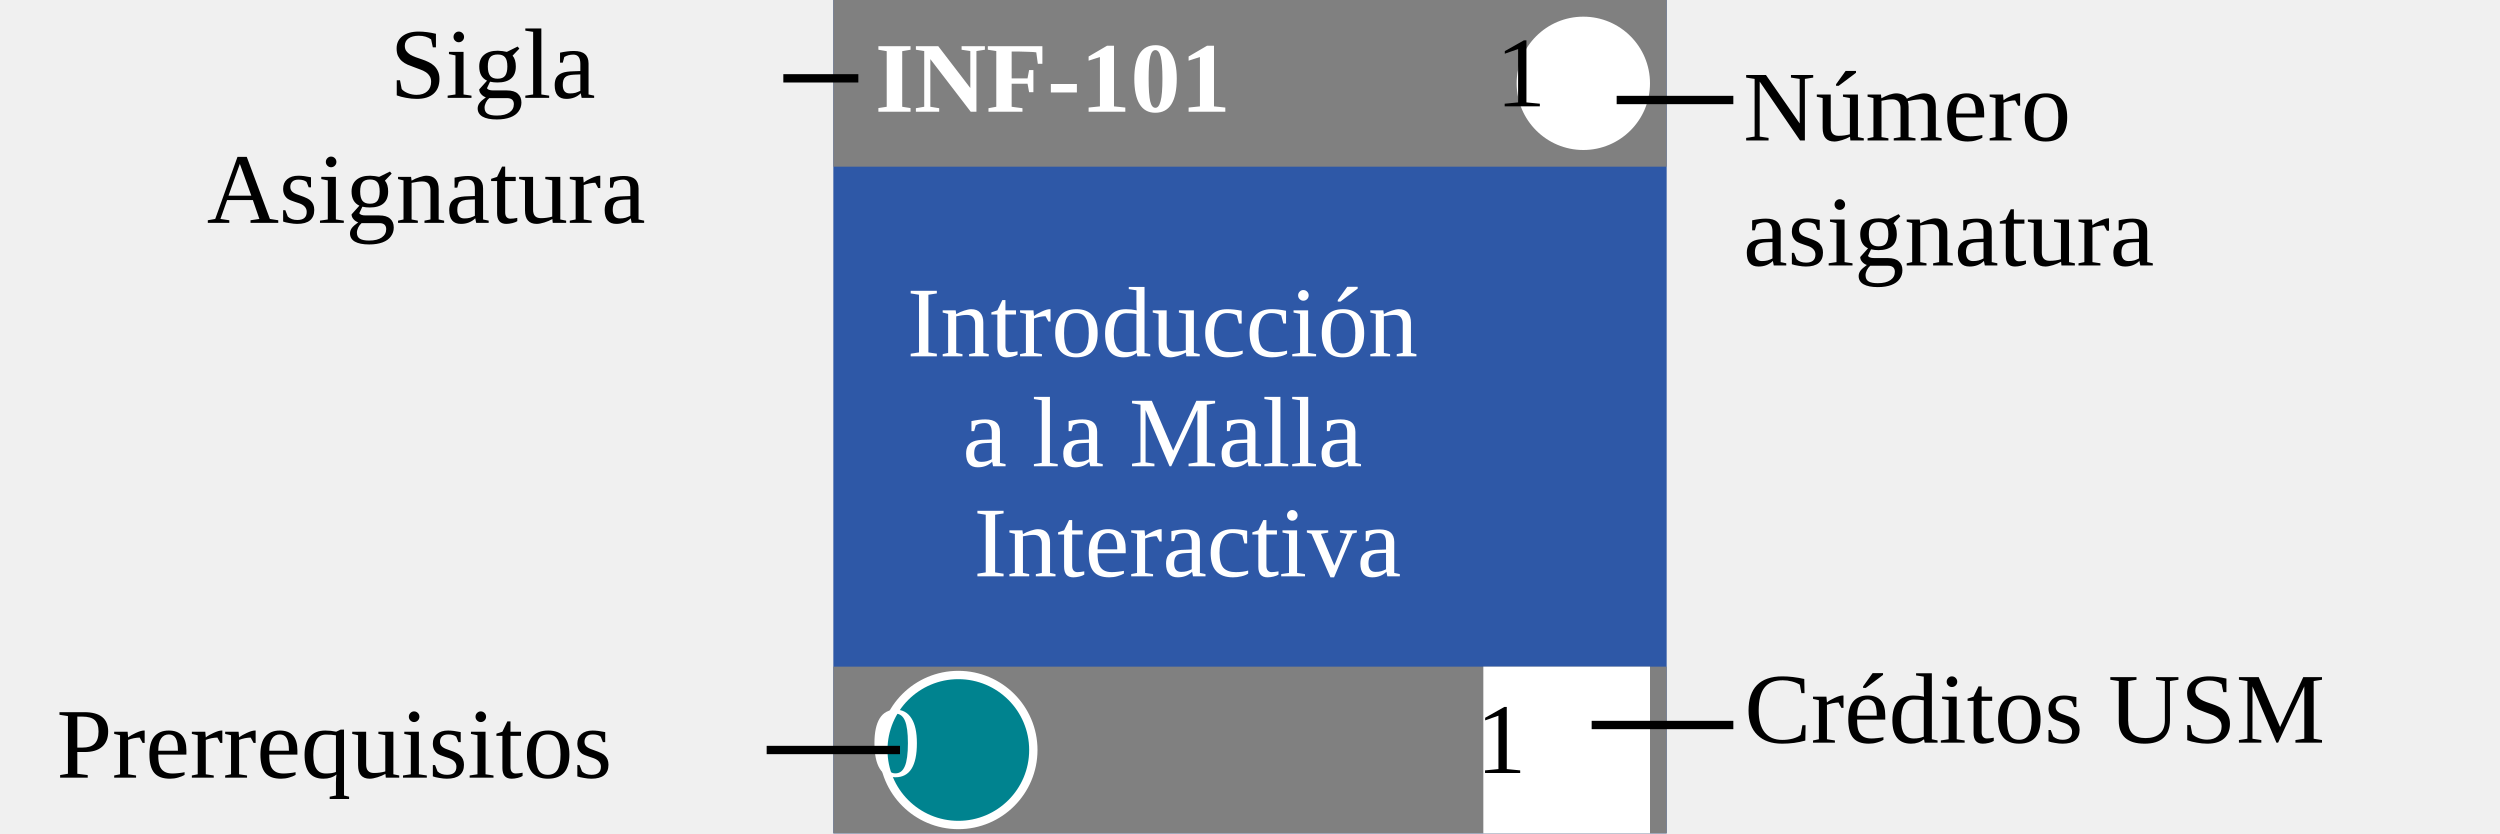
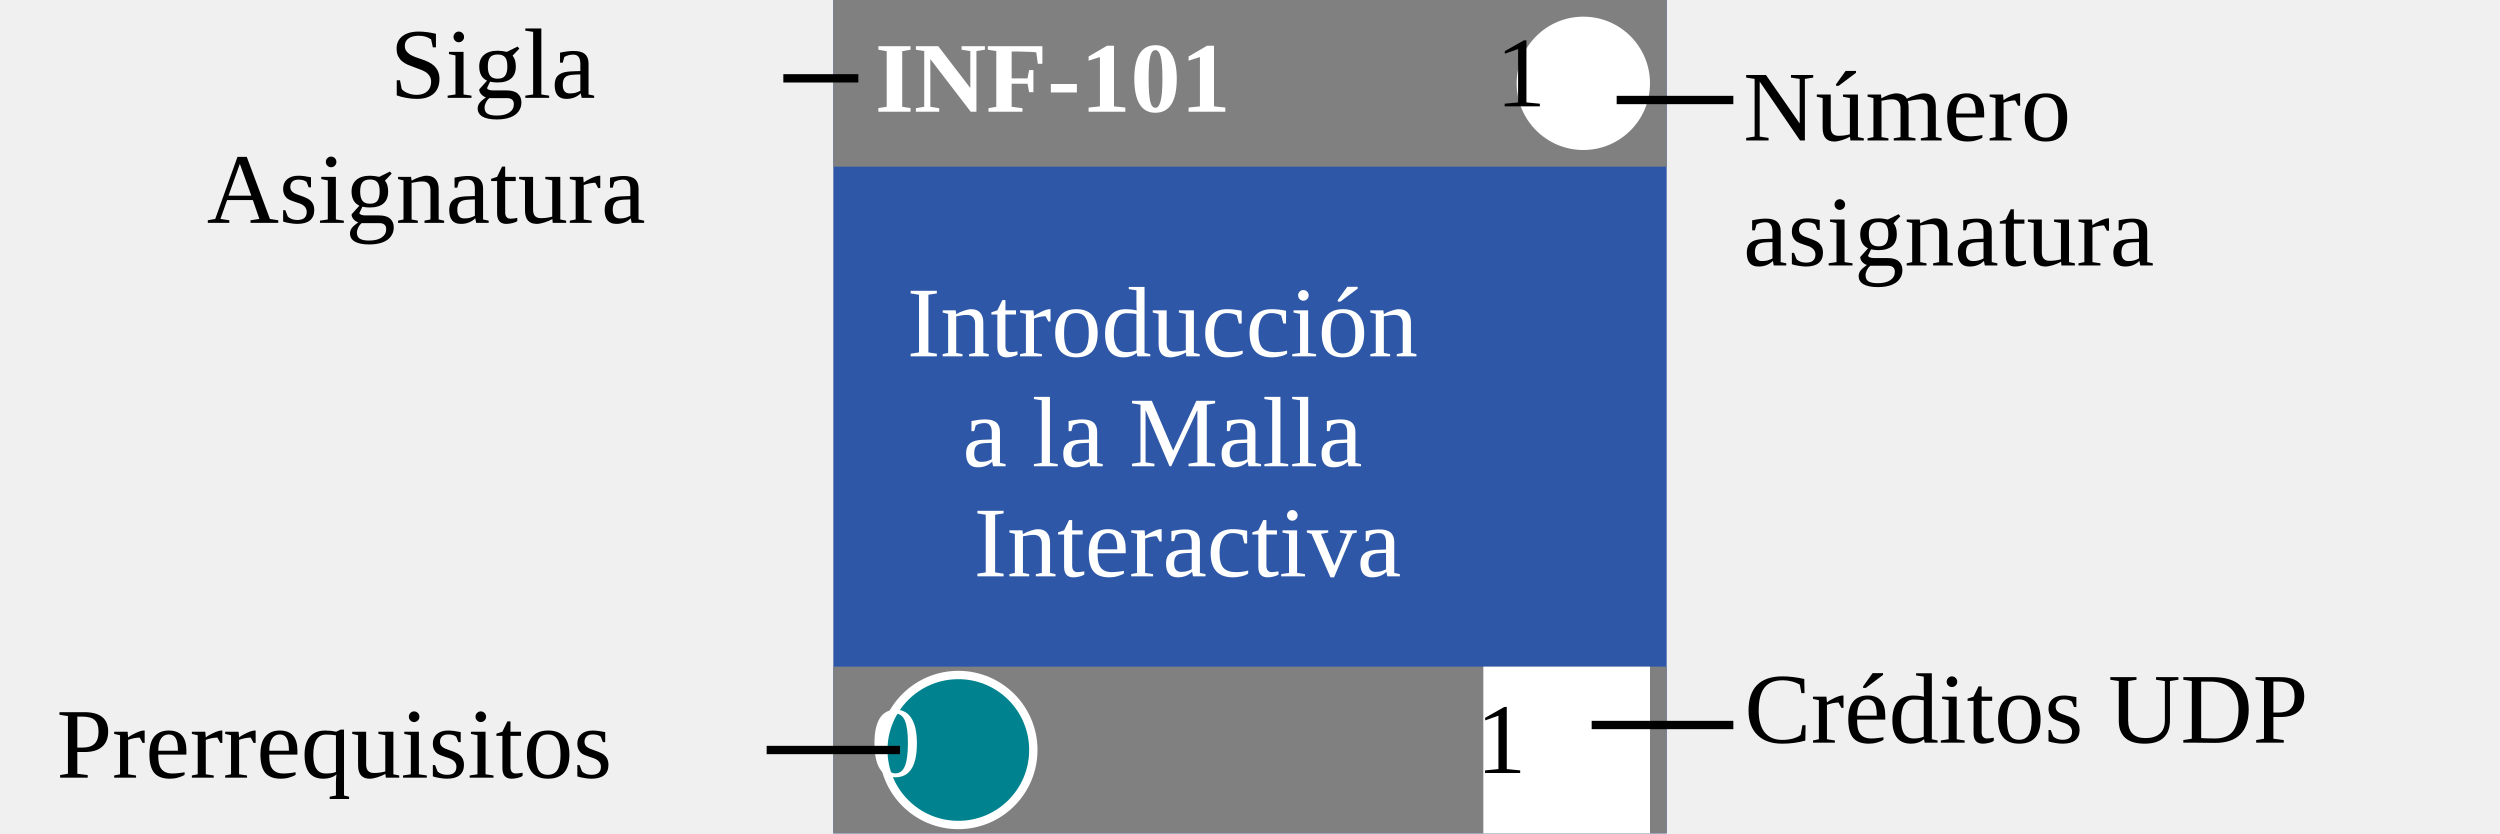
<svg xmlns="http://www.w3.org/2000/svg" xmlns:ns1="http://www.openswatchbook.org/uri/2009/osb" width="300px" height="100px" version="1.1" id="svg509">
  <style type="text/css">
   .bars {
      fill: grey;
   }
   .text {
      fill: black;
   }
   .line {
      stroke: black;
   }
   @media(prefers-color-scheme: dark) {
      .bars {
         fill: #404040;
      }
      .text {
         fill: white;
      }
      .line {
         stroke: white;
      }
   }
</style>
  <defs id="defs503">
    <linearGradient id="linearGradient2200" ns1:paint="solid">
      <stop style="stop-color:#000000;stop-opacity:1;" offset="0" id="stop2198" />
    </linearGradient>
  </defs>
  <g id="layer1">
    <rect style="fill:#2e58a7;fill-opacity:1;stroke-width:2.97" id="rect511" width="100" height="100" x="100" y="0" fill="#ddd" />
    <rect id="rect1336" width="100" height="20" x="100" y="0" fill="#676767" class="bars" />
    <rect y="80" x="100" height="20" width="100" id="rect1338" fill="#676767" class="bars" />
    <circle style="fill:#ffffff;fill-opacity:1;fill-rule:evenodd;stroke:none;stroke-opacity:1" id="path1340" cx="190" cy="10" r="8" />
    <circle cy="90" cx="115" id="ellipse1344" style="fill:#00838f;fill-opacity:1;stroke:#ffffff;stroke-opacity:1" r="9" />
    <rect style="fill:#ffffff;fill-opacity:1;stroke:none;stroke-opacity:1" id="rect1346" width="20" height="20" x="178" y="80" />
    <text xml:space="preserve" style="font-size:12px;line-height:1.25;text-align:center;writing-mode:lr-tb;direction:ltr;text-anchor:middle" dominant-baseline="middle" x="190" y="10" id="text1350">
      <tspan dominant-baseline="middle" id="tspan1348" x="190" y="10">1</tspan>
    </text>
    <text xml:space="preserve" style="font-size:12px;line-height:1.25;text-align:center;text-anchor:middle" dominant-baseline="middle" x="188" y="90" id="text1354">
      <tspan dominant-baseline="middle" id="tspan1352" x="187.639" y="90">1</tspan>
    </text>
    <text xml:space="preserve" style="font-size:12px;line-height:1.25;text-align:center;text-anchor:middle;fill:#ffffff;fill-opacity:1" dominant-baseline="middle" x="115" y="90" id="text1358">
      <tspan dominant-baseline="middle" id="tspan1356" x="114.979" y="90.391">0</tspan>
    </text>
    <text dominant-baseline="middle" xml:space="preserve" style="font-style:normal;font-variant:normal;font-weight:bold;font-stretch:normal;font-size:12px;line-height:1.25;letter-spacing:0px;fill:#ffffff;fill-opacity:1;" x="105" y="10" id="text1362">
      <tspan dominant-baseline="middle" x="105" y="10" id="tspan1364" style="font-style:normal;font-variant:normal;font-weight:bold;font-stretch:normal;fill:#ffffff;fill-opacity:1;">INF-101</tspan>
    </text>
    <text class="text" xml:space="preserve" style="font-size:12px;line-height:1.1em;text-align:center;text-anchor:middle;fill:#ffffff;fill-opacity:1" x="150" y="40" id="text1370">
      <tspan id="tspan1376" dominant-baseline="middle" x="150" y="40">Introducción</tspan>
      <tspan dominant-baseline="middle" x="150" y="53.2" id="tspan1372">a la Malla</tspan>
      <tspan dominant-baseline="middle" x="150" y="66.4" id="tspan1374">Interactiva</tspan>
    </text>
    <text class="text" xml:space="preserve" style="font-size:12px;line-height:1.25;text-align:end;text-anchor:end" x="92.465" y="11.742" id="text2442">
      <tspan id="tspan2440" x="92.465" y="11.742">Sigla</tspan>
      <tspan id="tspan2524" x="92.465" y="26.742">Asignatura</tspan>
    </text>
    <text class="text" xml:space="preserve" style="font-size:12px;line-height:1.25" x="209.197" y="16.86" id="text2446">
      <tspan id="tspan2444" x="209.197" y="16.86">Número</tspan>
      <tspan id="tspan2522" x="209.197" y="31.86">asignatura</tspan>
    </text>
    <text class="text" xml:space="preserve" style="font-size:12px;line-height:1.25;" x="209.326" y="89.117" id="text2450">
-       <tspan id="tspan2448" x="209.326" y="89.117">Créditos USM</tspan>
+       <tspan id="tspan2448" x="209.326" y="89.117">Créditos UDP</tspan>
    </text>
    <text class="text" xml:space="preserve" style="font-size:12px;line-height:1.25;text-align:center;text-anchor:middle" x="47.622" y="93.323" id="text2454">
      <tspan x="47.622" y="93.323" id="tspan2456">Prerrequisitos</tspan>
    </text>
    <path class="line" style="stroke-width:1px;stroke-linecap:butt;stroke-linejoin:miter;stroke-opacity:1" d="m 94,9.4 h 9" id="path2458" />
    <path class="line" style="stroke-width:1px;stroke-linecap:butt;stroke-linejoin:miter;stroke-opacity:1" d="m 194,12 14,0" id="path2460" />
    <path class="line" style="stroke-width:1px;stroke-linecap:butt;stroke-linejoin:miter;stroke-opacity:1" d="M 191,87 208,87" id="path2462" />
    <path class="line" style="stroke-width:1px;stroke-linecap:butt;stroke-linejoin:miter;stroke-opacity:1" d="M 108,90 92,90" id="path2464" />
  </g>
</svg>
